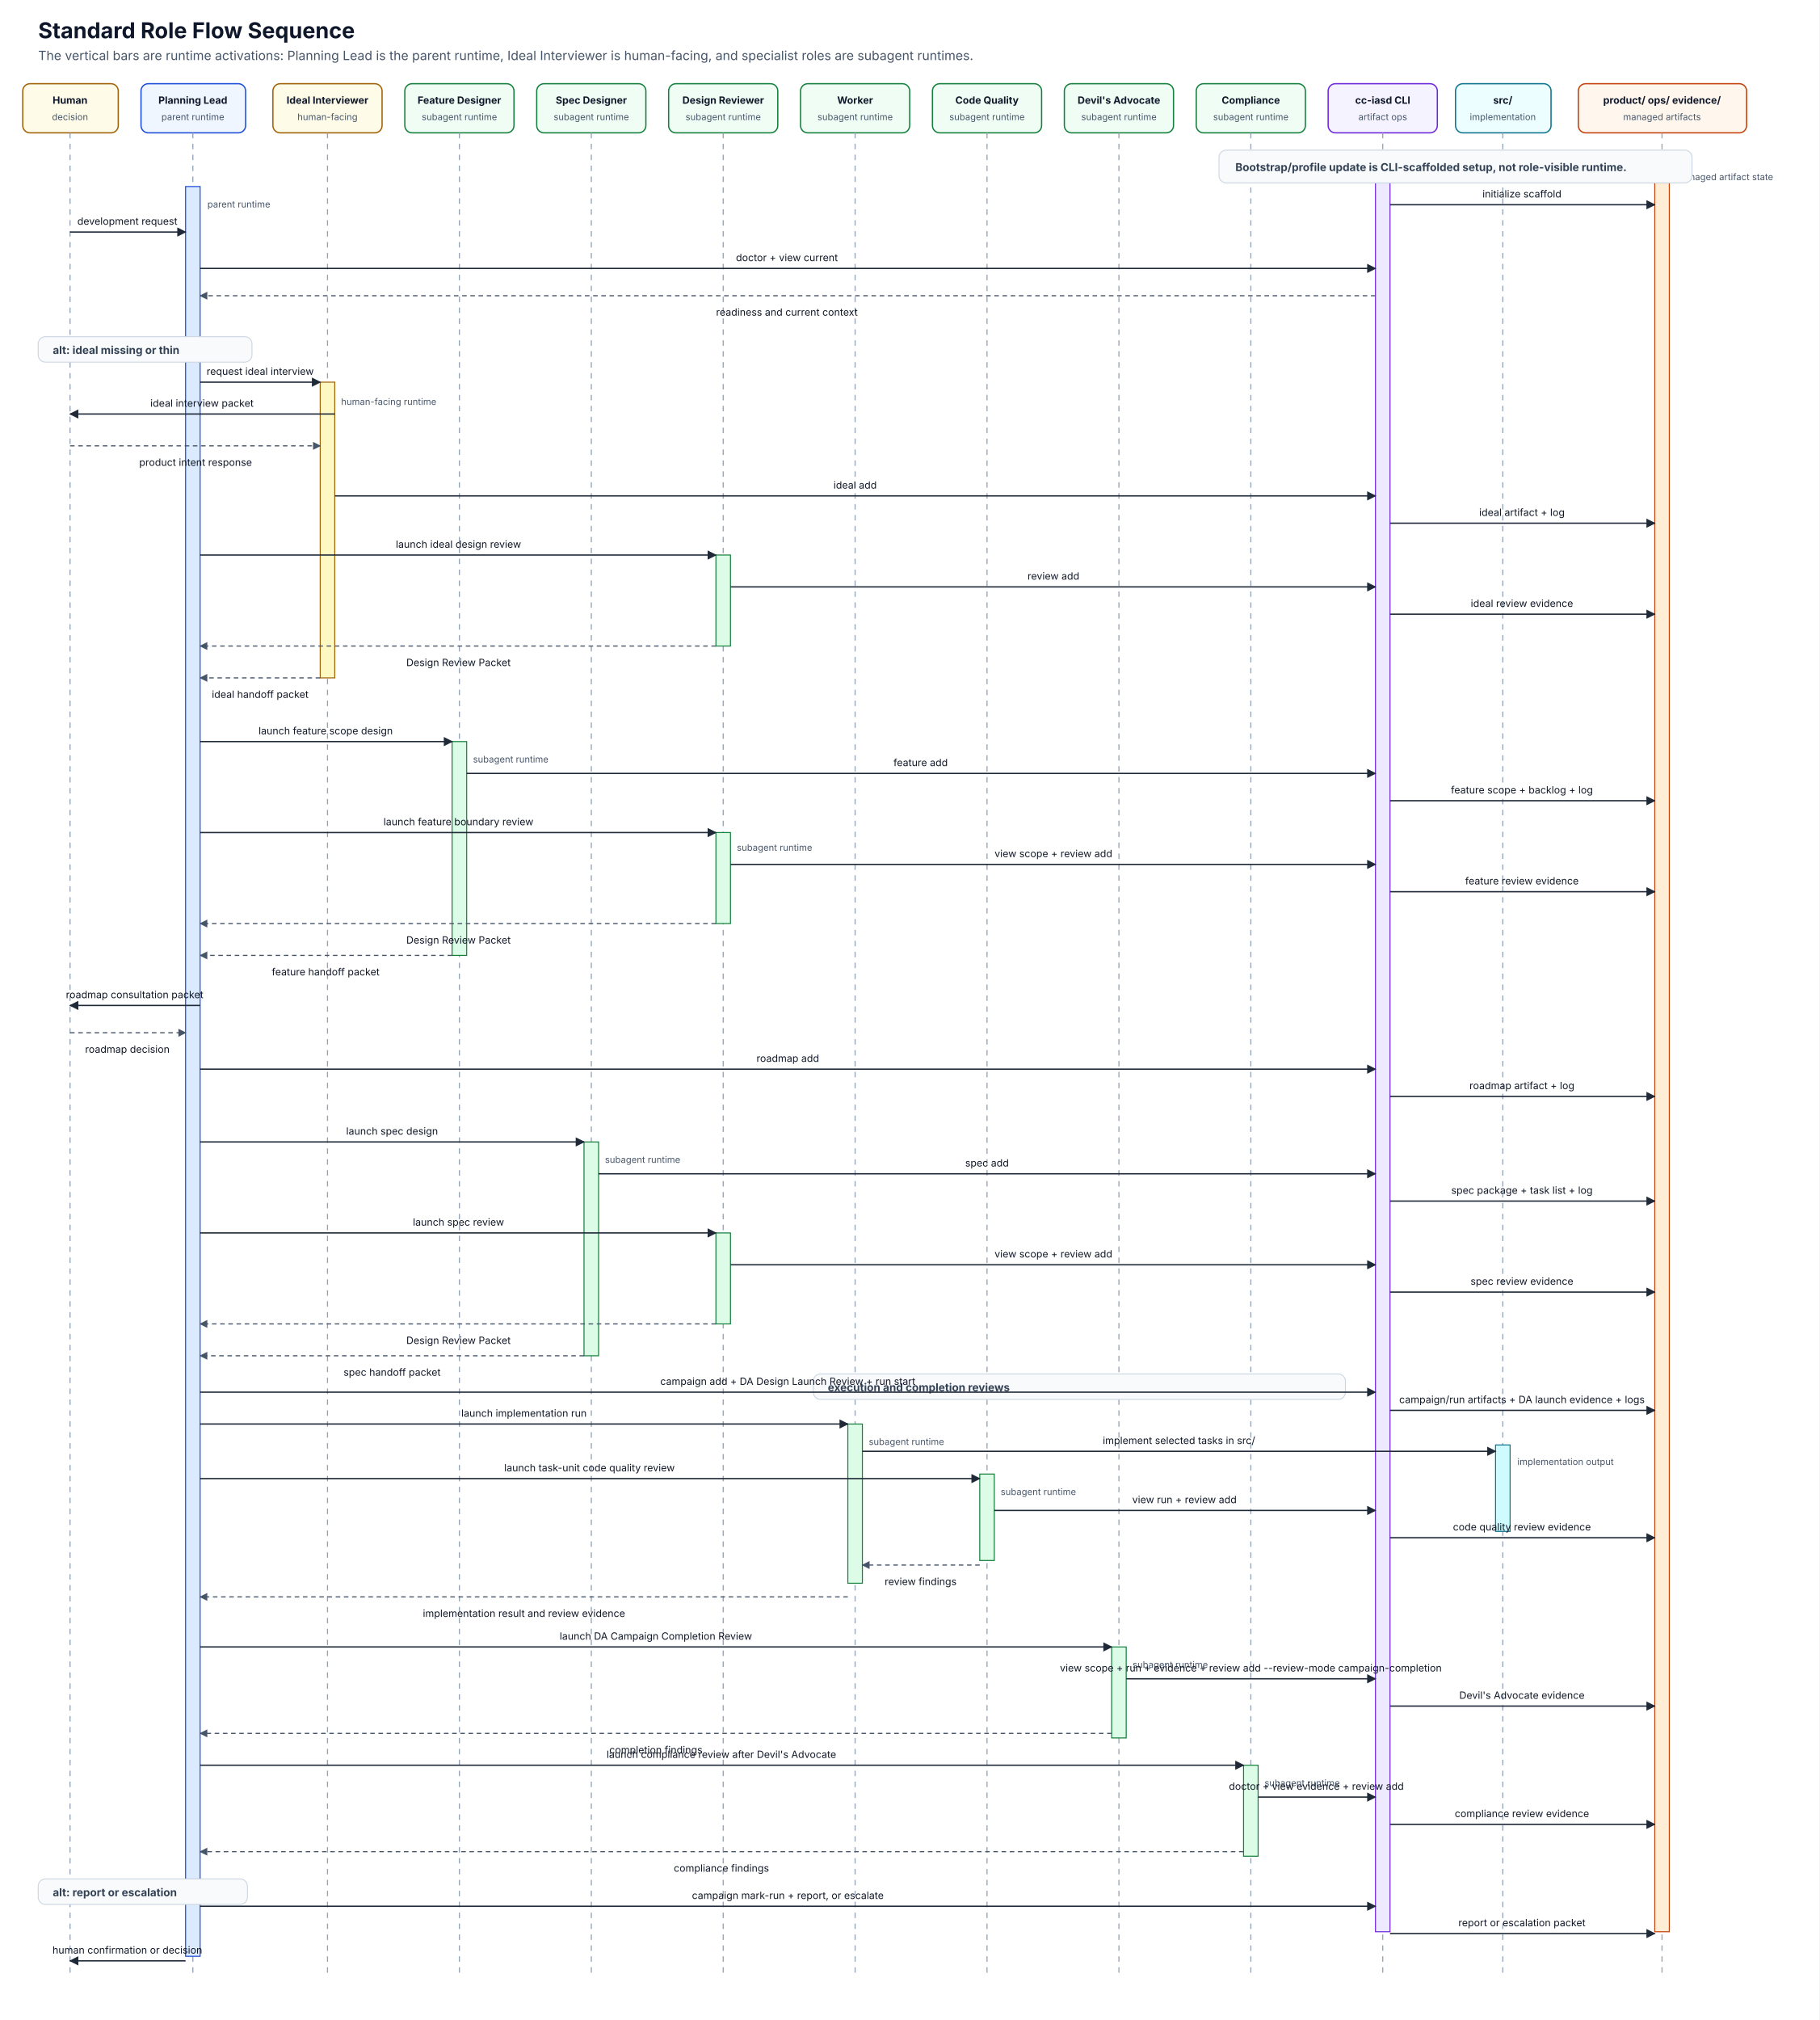
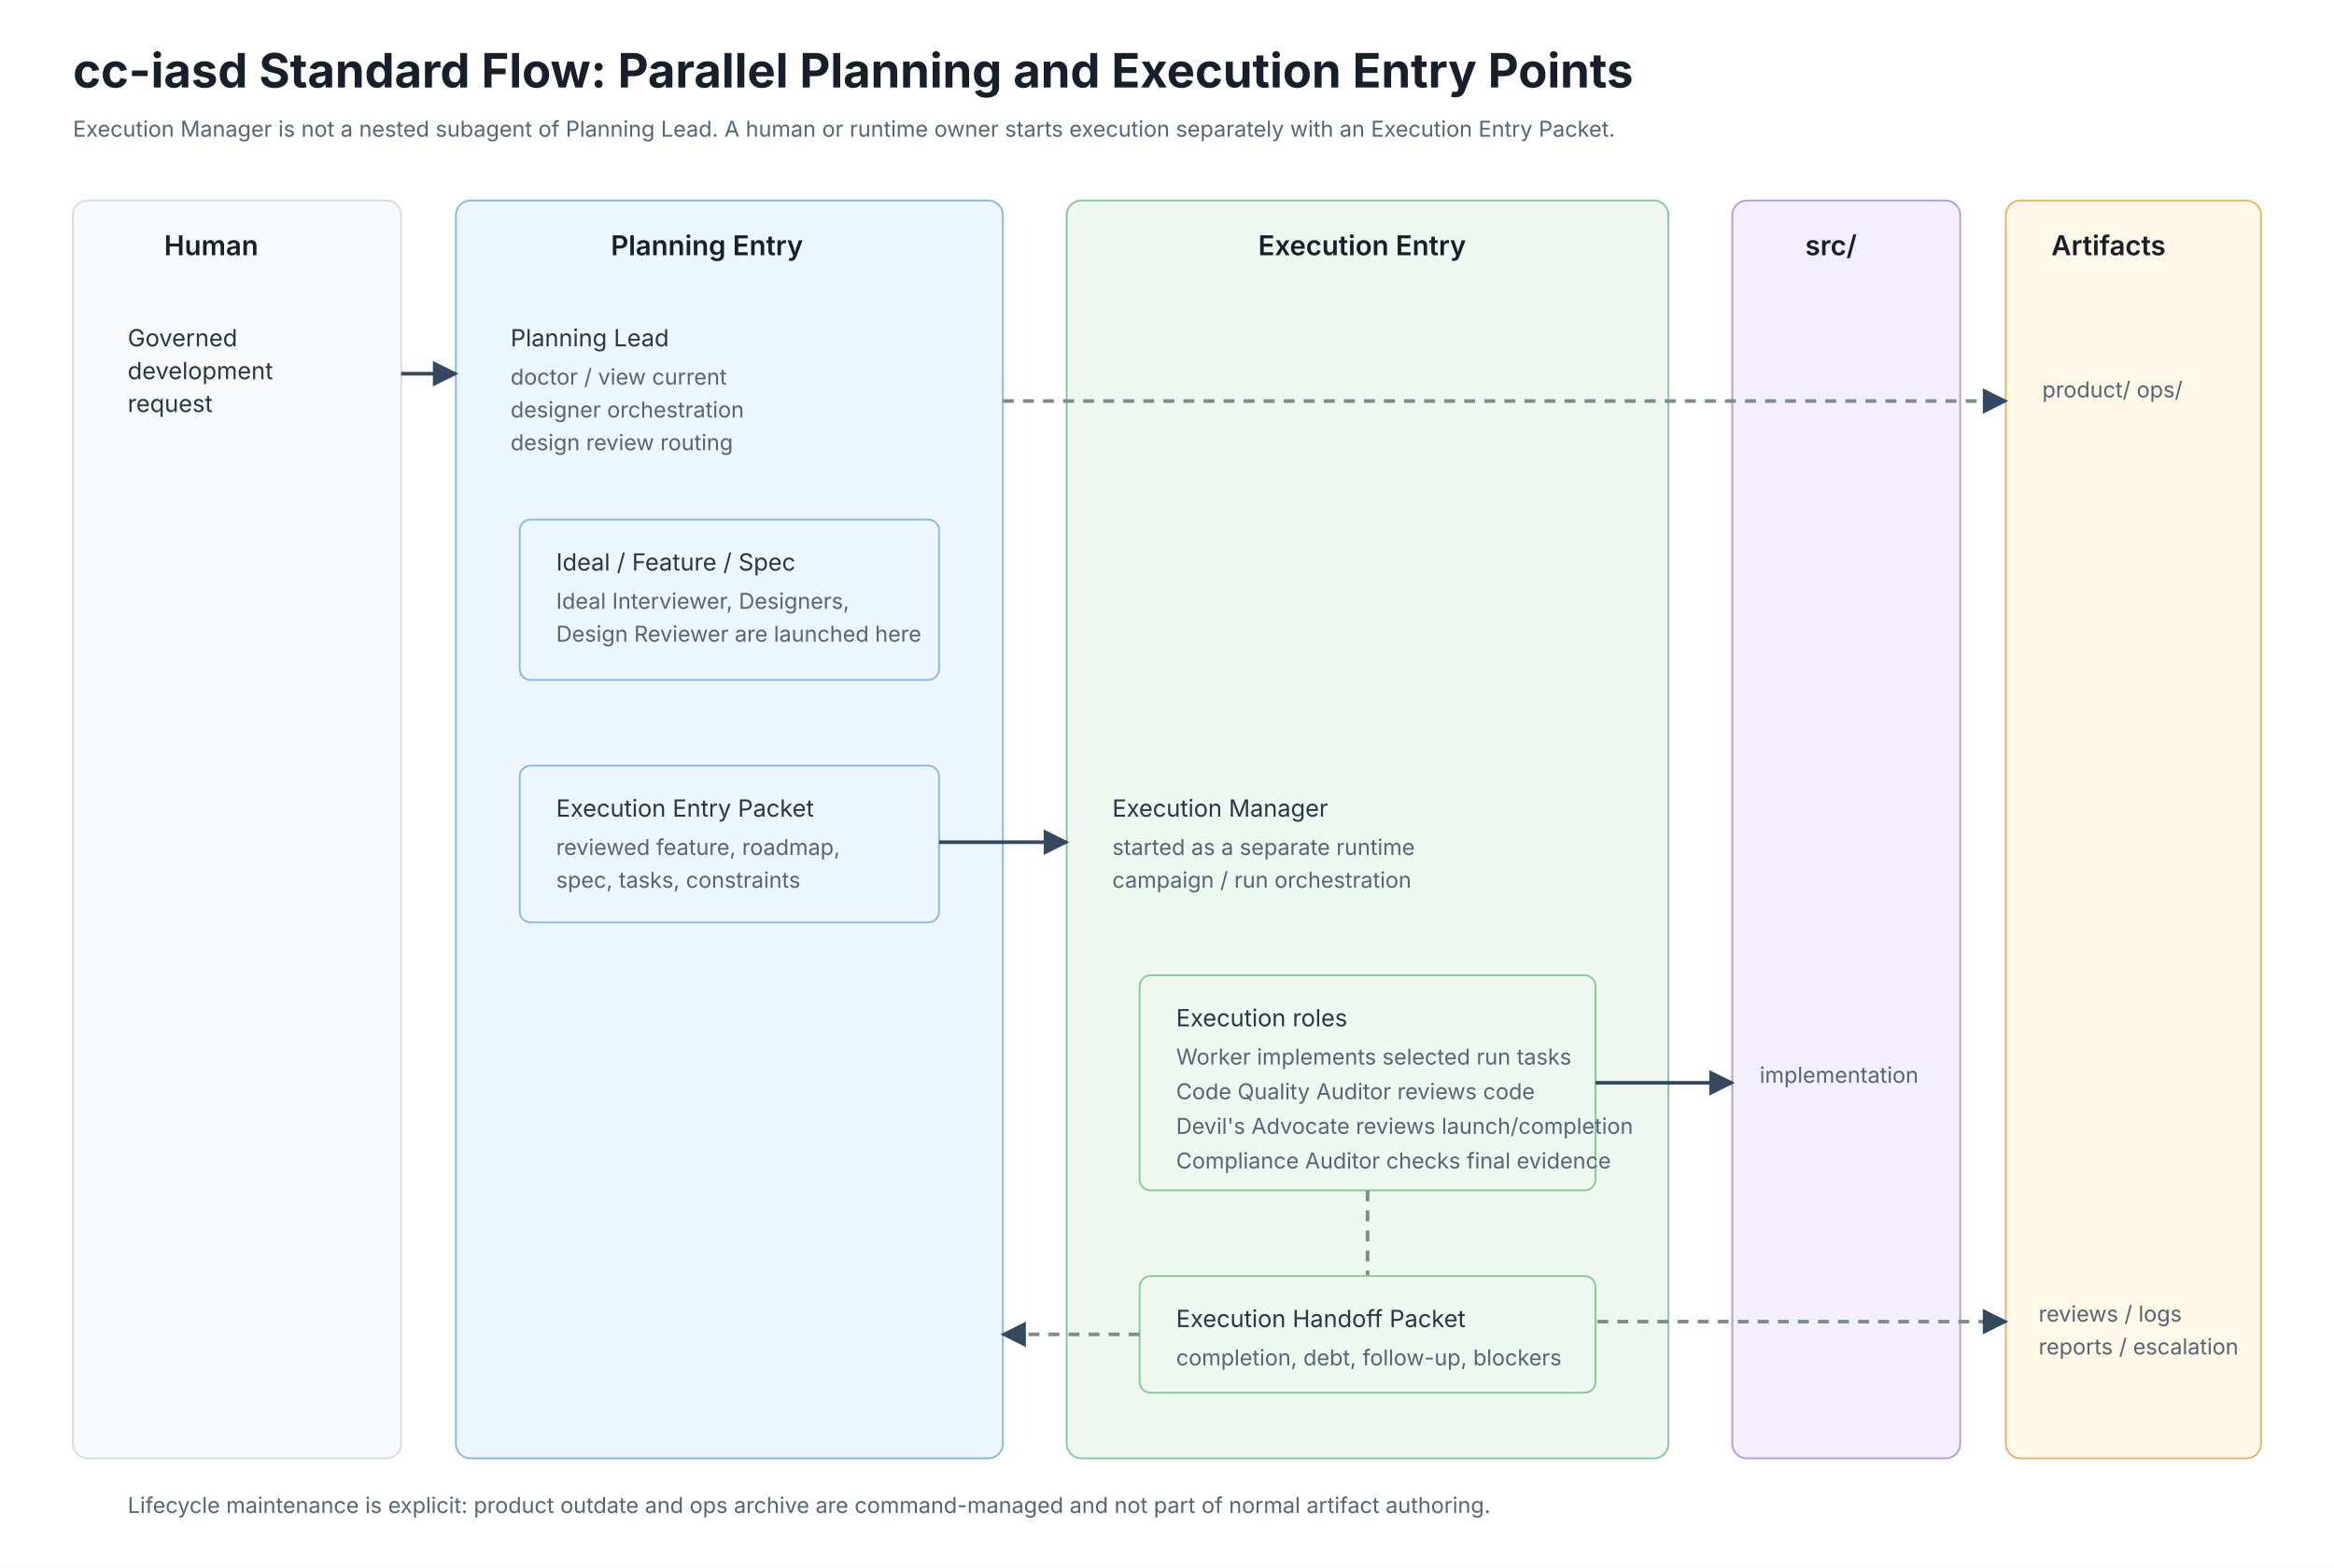
- <svg xmlns="http://www.w3.org/2000/svg" width="2000" height="2220" viewBox="0 0 2000 2220" role="img" aria-labelledby="title desc">
+ <svg xmlns="http://www.w3.org/2000/svg" width="1280" height="860" viewBox="0 0 1280 860" role="img" aria-labelledby="title desc">
+   <style>
+     .bg { fill: #ffffff; }
+     .title { font: 700 26px system-ui, -apple-system, BlinkMacSystemFont, "Segoe UI", sans-serif; fill: #17202a; }
+     .label { font: 600 15px system-ui, -apple-system, BlinkMacSystemFont, "Segoe UI", sans-serif; fill: #17202a; }
+     .small { font: 13px system-ui, -apple-system, BlinkMacSystemFont, "Segoe UI", sans-serif; fill: #273746; }
+     .note { font: 12px system-ui, -apple-system, BlinkMacSystemFont, "Segoe UI", sans-serif; fill: #566573; }
+     .lane { fill: #f7f9fb; stroke: #d5dce4; stroke-width: 1; }
+     .planning { fill: #edf5ff; stroke: #8bb7e8; }
+     .execution { fill: #eef8f1; stroke: #89c89a; }
+     .evidence { fill: #fff7e8; stroke: #e1b76b; }
+     .src { fill: #f4efff; stroke: #b39ddb; }
+     .arrow { stroke: #34495e; stroke-width: 2; fill: none; marker-end: url(#arrow); }
+     .dash { stroke: #7f8c8d; stroke-width: 2; fill: none; stroke-dasharray: 6 5; marker-end: url(#arrow); }
+   </style>
  <defs>
    <marker id="arrow" viewBox="0 0 10 10" refX="9" refY="5" markerWidth="7" markerHeight="7" orient="auto-start-reverse">
-       <path d="M 0 0 L 10 5 L 0 10 z" fill="#1f2937" />
+       <path d="M 0 0 L 10 5 L 0 10 z" fill="#34495e" />
    </marker>
-     <marker id="returnArrow" viewBox="0 0 10 10" refX="9" refY="5" markerWidth="7" markerHeight="7" orient="auto-start-reverse">
-       <path d="M 0 0 L 10 5 L 0 10 z" fill="#475569" />
-     </marker>
-     <style>
-       .bg { fill: #ffffff; }
-       .title { font: 700 24px -apple-system, BlinkMacSystemFont, "Segoe UI", sans-serif; fill: #0f172a; }
-       .subtitle { font: 14px -apple-system, BlinkMacSystemFont, "Segoe UI", sans-serif; fill: #475569; }
-       .participant { fill: #f8fafc; stroke: #334155; stroke-width: 1.4; rx: 8; }
-       .human { fill: #fefce8; stroke: #a16207; }
-       .main { fill: #eff6ff; stroke: #1d4ed8; }
-       .special { fill: #f0fdf4; stroke: #15803d; }
-       .cli { fill: #f5f3ff; stroke: #6d28d9; }
-       .src { fill: #ecfeff; stroke: #0e7490; }
-       .artifact { fill: #fff7ed; stroke: #c2410c; }
-       .ptext { font: 700 11px -apple-system, BlinkMacSystemFont, "Segoe UI", sans-serif; fill: #0f172a; text-anchor: middle; }
-       .psub { font: 10px -apple-system, BlinkMacSystemFont, "Segoe UI", sans-serif; fill: #475569; text-anchor: middle; }
-       .lifeline { stroke: #94a3b8; stroke-width: 1.2; stroke-dasharray: 6 6; }
-       .act-main { fill: #dbeafe; stroke: #1d4ed8; stroke-width: 1.1; }
-       .act-human { fill: #fef9c3; stroke: #a16207; stroke-width: 1.1; }
-       .act-sub { fill: #dcfce7; stroke: #15803d; stroke-width: 1.1; }
-       .act-cli { fill: #ede9fe; stroke: #6d28d9; stroke-width: 1.1; }
-       .act-src { fill: #cffafe; stroke: #0e7490; stroke-width: 1.1; }
-       .act-art { fill: #ffedd5; stroke: #c2410c; stroke-width: 1.1; }
-       .message { stroke: #1f2937; stroke-width: 1.45; marker-end: url(#arrow); }
-       .return { stroke: #475569; stroke-width: 1.25; stroke-dasharray: 5 4; marker-end: url(#returnArrow); }
-       .mlabel { font: 11px -apple-system, BlinkMacSystemFont, "Segoe UI", sans-serif; fill: #111827; text-anchor: middle; }
-       .small { font: 10px -apple-system, BlinkMacSystemFont, "Segoe UI", sans-serif; fill: #475569; }
-       .stage { fill: #f8fafc; stroke: #cbd5e1; stroke-width: 1; rx: 8; }
-       .stageText { font: 700 12px -apple-system, BlinkMacSystemFont, "Segoe UI", sans-serif; fill: #334155; }
-     </style>
  </defs>
-   <rect class="bg" width="2000" height="2220" />
-   <text x="42" y="42" class="title">Standard Role Flow Sequence</text>
-   <text x="42" y="66" class="subtitle">The vertical bars are runtime activations: Planning Lead is the parent runtime, Ideal Interviewer is human-facing, and specialist roles are subagent runtimes.</text>
-   <rect x="25" y="92" width="105" height="54" class="participant human" />
-   <text x="77" y="114" class="ptext">Human</text>
-   <text x="77" y="132" class="psub">decision</text>
-   <rect x="155" y="92" width="115" height="54" class="participant main" />
-   <text x="212" y="114" class="ptext">Planning Lead</text>
-   <text x="212" y="132" class="psub">parent runtime</text>
-   <rect x="300" y="92" width="120" height="54" class="participant human" />
-   <text x="360" y="114" class="ptext">Ideal Interviewer</text>
-   <text x="360" y="132" class="psub">human-facing</text>
-   <rect x="445" y="92" width="120" height="54" class="participant special" />
-   <text x="505" y="114" class="ptext">Feature Designer</text>
-   <text x="505" y="132" class="psub">subagent runtime</text>
-   <rect x="590" y="92" width="120" height="54" class="participant special" />
-   <text x="650" y="114" class="ptext">Spec Designer</text>
-   <text x="650" y="132" class="psub">subagent runtime</text>
-   <rect x="735" y="92" width="120" height="54" class="participant special" />
-   <text x="795" y="114" class="ptext">Design Reviewer</text>
-   <text x="795" y="132" class="psub">subagent runtime</text>
-   <rect x="880" y="92" width="120" height="54" class="participant special" />
-   <text x="940" y="114" class="ptext">Worker</text>
-   <text x="940" y="132" class="psub">subagent runtime</text>
-   <rect x="1025" y="92" width="120" height="54" class="participant special" />
-   <text x="1085" y="114" class="ptext">Code Quality</text>
-   <text x="1085" y="132" class="psub">subagent runtime</text>
-   <rect x="1170" y="92" width="120" height="54" class="participant special" />
-   <text x="1230" y="114" class="ptext">Devil's Advocate</text>
-   <text x="1230" y="132" class="psub">subagent runtime</text>
-   <rect x="1315" y="92" width="120" height="54" class="participant special" />
-   <text x="1375" y="114" class="ptext">Compliance</text>
-   <text x="1375" y="132" class="psub">subagent runtime</text>
-   <rect x="1460" y="92" width="120" height="54" class="participant cli" />
-   <text x="1520" y="114" class="ptext">cc-iasd CLI</text>
-   <text x="1520" y="132" class="psub">artifact ops</text>
-   <rect x="1600" y="92" width="105" height="54" class="participant src" />
-   <text x="1652" y="114" class="ptext">src/</text>
-   <text x="1652" y="132" class="psub">implementation</text>
-   <rect x="1735" y="92" width="185" height="54" class="participant artifact" />
-   <text x="1827" y="114" class="ptext">product/ ops/ evidence/</text>
-   <text x="1827" y="132" class="psub">managed artifacts</text>
-   <line x1="77" y1="146" x2="77" y2="2170" class="lifeline" />
-   <line x1="212" y1="146" x2="212" y2="2170" class="lifeline" />
-   <line x1="360" y1="146" x2="360" y2="2170" class="lifeline" />
-   <line x1="505" y1="146" x2="505" y2="2170" class="lifeline" />
-   <line x1="650" y1="146" x2="650" y2="2170" class="lifeline" />
-   <line x1="795" y1="146" x2="795" y2="2170" class="lifeline" />
-   <line x1="940" y1="146" x2="940" y2="2170" class="lifeline" />
-   <line x1="1085" y1="146" x2="1085" y2="2170" class="lifeline" />
-   <line x1="1230" y1="146" x2="1230" y2="2170" class="lifeline" />
-   <line x1="1375" y1="146" x2="1375" y2="2170" class="lifeline" />
-   <line x1="1520" y1="146" x2="1520" y2="2170" class="lifeline" />
-   <line x1="1652" y1="146" x2="1652" y2="2170" class="lifeline" />
-   <line x1="1827" y1="146" x2="1827" y2="2170" class="lifeline" />
-   <rect x="204" y="205" width="16" height="1945" class="act-main" />
-   <text x="228" y="228" class="small">parent runtime</text>
-   <rect x="352" y="420" width="16" height="325" class="act-human" />
-   <text x="375" y="445" class="small">human-facing runtime</text>
-   <rect x="497" y="815" width="16" height="235" class="act-sub" />
-   <text x="520" y="838" class="small">subagent runtime</text>
-   <rect x="642" y="1255" width="16" height="235" class="act-sub" />
-   <text x="665" y="1278" class="small">subagent runtime</text>
-   <rect x="787" y="610" width="16" height="100" class="act-sub" />
-   <rect x="787" y="915" width="16" height="100" class="act-sub" />
-   <rect x="787" y="1355" width="16" height="100" class="act-sub" />
-   <text x="810" y="935" class="small">subagent runtime</text>
-   <rect x="932" y="1565" width="16" height="175" class="act-sub" />
-   <text x="955" y="1588" class="small">subagent runtime</text>
-   <rect x="1077" y="1620" width="16" height="95" class="act-sub" />
-   <text x="1100" y="1643" class="small">subagent runtime</text>
-   <rect x="1222" y="1810" width="16" height="100" class="act-sub" />
-   <text x="1245" y="1833" class="small">subagent runtime</text>
-   <rect x="1367" y="1940" width="16" height="100" class="act-sub" />
-   <text x="1390" y="1963" class="small">subagent runtime</text>
-   <rect x="1512" y="178" width="16" height="1945" class="act-cli" />
-   <text x="1535" y="198" class="small">CLI artifact ops</text>
-   <rect x="1644" y="1588" width="16" height="95" class="act-src" />
-   <text x="1668" y="1610" class="small">implementation output</text>
-   <rect x="1819" y="178" width="16" height="1945" class="act-art" />
-   <text x="1843" y="198" class="small">managed artifact state</text>
-   <rect x="1340" y="165" width="520" height="36" class="stage" />
-   <text x="1358" y="188" class="stageText">Bootstrap/profile update is CLI-scaffolded setup, not role-visible runtime.</text>
-   <line x1="1528" y1="225" x2="1819" y2="225" class="message" />
-   <text x="1673" y="217" class="mlabel">initialize scaffold</text>
-   <line x1="77" y1="255" x2="204" y2="255" class="message" />
-   <text x="140" y="247" class="mlabel">development request</text>
-   <line x1="220" y1="295" x2="1512" y2="295" class="message" />
-   <text x="865" y="287" class="mlabel">doctor + view current</text>
-   <line x1="1512" y1="325" x2="220" y2="325" class="return" />
-   <text x="865" y="347" class="mlabel">readiness and current context</text>
-   <rect x="42" y="370" width="235" height="28" class="stage" />
-   <text x="58" y="389" class="stageText">alt: ideal missing or thin</text>
-   <line x1="220" y1="420" x2="352" y2="420" class="message" />
-   <text x="286" y="412" class="mlabel">request ideal interview</text>
-   <line x1="368" y1="455" x2="77" y2="455" class="message" />
-   <text x="222" y="447" class="mlabel">ideal interview packet</text>
-   <line x1="77" y1="490" x2="352" y2="490" class="return" />
-   <text x="215" y="512" class="mlabel">product intent response</text>
-   <line x1="368" y1="545" x2="1512" y2="545" class="message" />
-   <text x="940" y="537" class="mlabel">ideal add</text>
-   <line x1="1528" y1="575" x2="1819" y2="575" class="message" />
-   <text x="1673" y="567" class="mlabel">ideal artifact + log</text>
-   <line x1="220" y1="610" x2="787" y2="610" class="message" />
-   <text x="504" y="602" class="mlabel">launch ideal design review</text>
-   <line x1="803" y1="645" x2="1512" y2="645" class="message" />
-   <text x="1158" y="637" class="mlabel">review add</text>
-   <line x1="1528" y1="675" x2="1819" y2="675" class="message" />
-   <text x="1673" y="667" class="mlabel">ideal review evidence</text>
-   <line x1="787" y1="710" x2="220" y2="710" class="return" />
-   <text x="504" y="732" class="mlabel">Design Review Packet</text>
-   <line x1="352" y1="745" x2="220" y2="745" class="return" />
-   <text x="286" y="767" class="mlabel">ideal handoff packet</text>
-   <line x1="220" y1="815" x2="497" y2="815" class="message" />
-   <text x="358" y="807" class="mlabel">launch feature scope design</text>
-   <line x1="513" y1="850" x2="1512" y2="850" class="message" />
-   <text x="1012" y="842" class="mlabel">feature add</text>
-   <line x1="1528" y1="880" x2="1819" y2="880" class="message" />
-   <text x="1673" y="872" class="mlabel">feature scope + backlog + log</text>
-   <line x1="220" y1="915" x2="787" y2="915" class="message" />
-   <text x="504" y="907" class="mlabel">launch feature boundary review</text>
-   <line x1="803" y1="950" x2="1512" y2="950" class="message" />
-   <text x="1158" y="942" class="mlabel">view scope + review add</text>
-   <line x1="1528" y1="980" x2="1819" y2="980" class="message" />
-   <text x="1673" y="972" class="mlabel">feature review evidence</text>
-   <line x1="787" y1="1015" x2="220" y2="1015" class="return" />
-   <text x="504" y="1037" class="mlabel">Design Review Packet</text>
-   <line x1="497" y1="1050" x2="220" y2="1050" class="return" />
-   <text x="358" y="1072" class="mlabel">feature handoff packet</text>
-   <line x1="220" y1="1105" x2="77" y2="1105" class="message" />
-   <text x="148" y="1097" class="mlabel">roadmap consultation packet</text>
-   <line x1="77" y1="1135" x2="204" y2="1135" class="return" />
-   <text x="140" y="1157" class="mlabel">roadmap decision</text>
-   <line x1="220" y1="1175" x2="1512" y2="1175" class="message" />
-   <text x="866" y="1167" class="mlabel">roadmap add</text>
-   <line x1="1528" y1="1205" x2="1819" y2="1205" class="message" />
-   <text x="1673" y="1197" class="mlabel">roadmap artifact + log</text>
-   <line x1="220" y1="1255" x2="642" y2="1255" class="message" />
-   <text x="431" y="1247" class="mlabel">launch spec design</text>
-   <line x1="658" y1="1290" x2="1512" y2="1290" class="message" />
-   <text x="1085" y="1282" class="mlabel">spec add</text>
-   <line x1="1528" y1="1320" x2="1819" y2="1320" class="message" />
-   <text x="1673" y="1312" class="mlabel">spec package + task list + log</text>
-   <line x1="220" y1="1355" x2="787" y2="1355" class="message" />
-   <text x="504" y="1347" class="mlabel">launch spec review</text>
-   <line x1="803" y1="1390" x2="1512" y2="1390" class="message" />
-   <text x="1158" y="1382" class="mlabel">view scope + review add</text>
-   <line x1="1528" y1="1420" x2="1819" y2="1420" class="message" />
-   <text x="1673" y="1412" class="mlabel">spec review evidence</text>
-   <line x1="787" y1="1455" x2="220" y2="1455" class="return" />
-   <text x="504" y="1477" class="mlabel">Design Review Packet</text>
-   <line x1="642" y1="1490" x2="220" y2="1490" class="return" />
-   <text x="431" y="1512" class="mlabel">spec handoff packet</text>
-   <rect x="894" y="1510" width="585" height="28" class="stage" />
-   <text x="910" y="1529" class="stageText">execution and completion reviews</text>
-   <line x1="220" y1="1530" x2="1512" y2="1530" class="message" />
-   <text x="866" y="1522" class="mlabel">campaign add + DA Design Launch Review + run start</text>
-   <line x1="1528" y1="1550" x2="1819" y2="1550" class="message" />
-   <text x="1673" y="1542" class="mlabel">campaign/run artifacts + DA launch evidence + logs</text>
-   <line x1="220" y1="1565" x2="932" y2="1565" class="message" />
-   <text x="576" y="1557" class="mlabel">launch implementation run</text>
-   <line x1="948" y1="1595" x2="1644" y2="1595" class="message" />
-   <text x="1296" y="1587" class="mlabel">implement selected tasks in src/</text>
-   <line x1="220" y1="1625" x2="1077" y2="1625" class="message" />
-   <text x="648" y="1617" class="mlabel">launch task-unit code quality review</text>
-   <line x1="1093" y1="1660" x2="1512" y2="1660" class="message" />
-   <text x="1302" y="1652" class="mlabel">view run + review add</text>
-   <line x1="1528" y1="1690" x2="1819" y2="1690" class="message" />
-   <text x="1673" y="1682" class="mlabel">code quality review evidence</text>
-   <line x1="1077" y1="1720" x2="948" y2="1720" class="return" />
-   <text x="1012" y="1742" class="mlabel">review findings</text>
-   <line x1="932" y1="1755" x2="220" y2="1755" class="return" />
-   <text x="576" y="1777" class="mlabel">implementation result and review evidence</text>
-   <line x1="220" y1="1810" x2="1222" y2="1810" class="message" />
-   <text x="721" y="1802" class="mlabel">launch DA Campaign Completion Review</text>
-   <line x1="1238" y1="1845" x2="1512" y2="1845" class="message" />
-   <text x="1375" y="1837" class="mlabel">view scope + run + evidence + review add --review-mode campaign-completion</text>
-   <line x1="1528" y1="1875" x2="1819" y2="1875" class="message" />
-   <text x="1673" y="1867" class="mlabel">Devil's Advocate evidence</text>
-   <line x1="1222" y1="1905" x2="220" y2="1905" class="return" />
-   <text x="721" y="1927" class="mlabel">completion findings</text>
-   <line x1="220" y1="1940" x2="1367" y2="1940" class="message" />
-   <text x="793" y="1932" class="mlabel">launch compliance review after Devil's Advocate</text>
-   <line x1="1383" y1="1975" x2="1512" y2="1975" class="message" />
-   <text x="1447" y="1967" class="mlabel">doctor + view evidence + review add</text>
-   <line x1="1528" y1="2005" x2="1819" y2="2005" class="message" />
-   <text x="1673" y="1997" class="mlabel">compliance review evidence</text>
-   <line x1="1367" y1="2035" x2="220" y2="2035" class="return" />
-   <text x="793" y="2057" class="mlabel">compliance findings</text>
-   <rect x="42" y="2065" width="230" height="28" class="stage" />
-   <text x="58" y="2084" class="stageText">alt: report or escalation</text>
-   <line x1="220" y1="2095" x2="1512" y2="2095" class="message" />
-   <text x="866" y="2087" class="mlabel">campaign mark-run + report, or escalate</text>
-   <line x1="1528" y1="2125" x2="1819" y2="2125" class="message" />
-   <text x="1673" y="2117" class="mlabel">report or escalation packet</text>
-   <line x1="204" y1="2155" x2="77" y2="2155" class="message" />
-   <text x="140" y="2147" class="mlabel">human confirmation or decision</text>
+   <rect class="bg" width="1280" height="860" />
+   <text class="title" x="40" y="48">cc-iasd Standard Flow: Parallel Planning and Execution Entry Points</text>
+   <text class="note" x="40" y="75">Execution Manager is not a nested subagent of Planning Lead. A human or runtime owner starts execution separately with an Execution Entry Packet.</text>
+   <rect class="lane" x="40" y="110" width="180" height="690" rx="8" />
+   <rect class="planning" x="250" y="110" width="300" height="690" rx="8" />
+   <rect class="execution" x="585" y="110" width="330" height="690" rx="8" />
+   <rect class="src" x="950" y="110" width="125" height="690" rx="8" />
+   <rect class="evidence" x="1100" y="110" width="140" height="690" rx="8" />
+   <text class="label" x="90" y="140">Human</text>
+   <text class="label" x="335" y="140">Planning Entry</text>
+   <text class="label" x="690" y="140">Execution Entry</text>
+   <text class="label" x="990" y="140">src/</text>
+   <text class="label" x="1125" y="140">Artifacts</text>
+   <text class="small" x="70" y="190">Governed</text>
+   <text class="small" x="70" y="208">development</text>
+   <text class="small" x="70" y="226">request</text>
+   <path class="arrow" d="M 220 205 H 250" />
+   <text class="small" x="280" y="190">Planning Lead</text>
+   <text class="note" x="280" y="211">doctor / view current</text>
+   <text class="note" x="280" y="229">designer orchestration</text>
+   <text class="note" x="280" y="247">design review routing</text>
+   <path class="dash" d="M 550 220 H 1100" />
+   <text class="note" x="1120" y="218">product/ ops/</text>
+   <rect class="planning" x="285" y="285" width="230" height="88" rx="6" />
+   <text class="small" x="305" y="313">Ideal / Feature / Spec</text>
+   <text class="note" x="305" y="334">Ideal Interviewer, Designers,</text>
+   <text class="note" x="305" y="352">Design Reviewer are launched here</text>
+   <rect class="planning" x="285" y="420" width="230" height="86" rx="6" />
+   <text class="small" x="305" y="448">Execution Entry Packet</text>
+   <text class="note" x="305" y="469">reviewed feature, roadmap,</text>
+   <text class="note" x="305" y="487">spec, tasks, constraints</text>
+   <path class="arrow" d="M 515 462 H 585" />
+   <text class="small" x="610" y="448">Execution Manager</text>
+   <text class="note" x="610" y="469">started as a separate runtime</text>
+   <text class="note" x="610" y="487">campaign / run orchestration</text>
+   <rect class="execution" x="625" y="535" width="250" height="118" rx="6" />
+   <text class="small" x="645" y="563">Execution roles</text>
+   <text class="note" x="645" y="584">Worker implements selected run tasks</text>
+   <text class="note" x="645" y="603">Code Quality Auditor reviews code</text>
+   <text class="note" x="645" y="622">Devil's Advocate reviews launch/completion</text>
+   <text class="note" x="645" y="641">Compliance Auditor checks final evidence</text>
+   <path class="arrow" d="M 875 594 H 950" />
+   <text class="note" x="965" y="594">implementation</text>
+   <path class="dash" d="M 750 653 V 725 H 1100" />
+   <text class="note" x="1118" y="725">reviews / logs</text>
+   <text class="note" x="1118" y="743">reports / escalation</text>
+   <rect class="execution" x="625" y="700" width="250" height="64" rx="6" />
+   <text class="small" x="645" y="728">Execution Handoff Packet</text>
+   <text class="note" x="645" y="749">completion, debt, follow-up, blockers</text>
+   <path class="dash" d="M 625 732 H 550" />
+   <text class="note" x="70" y="830">Lifecycle maintenance is explicit: product outdate and ops archive are command-managed and not part of normal artifact authoring.</text>
</svg>
